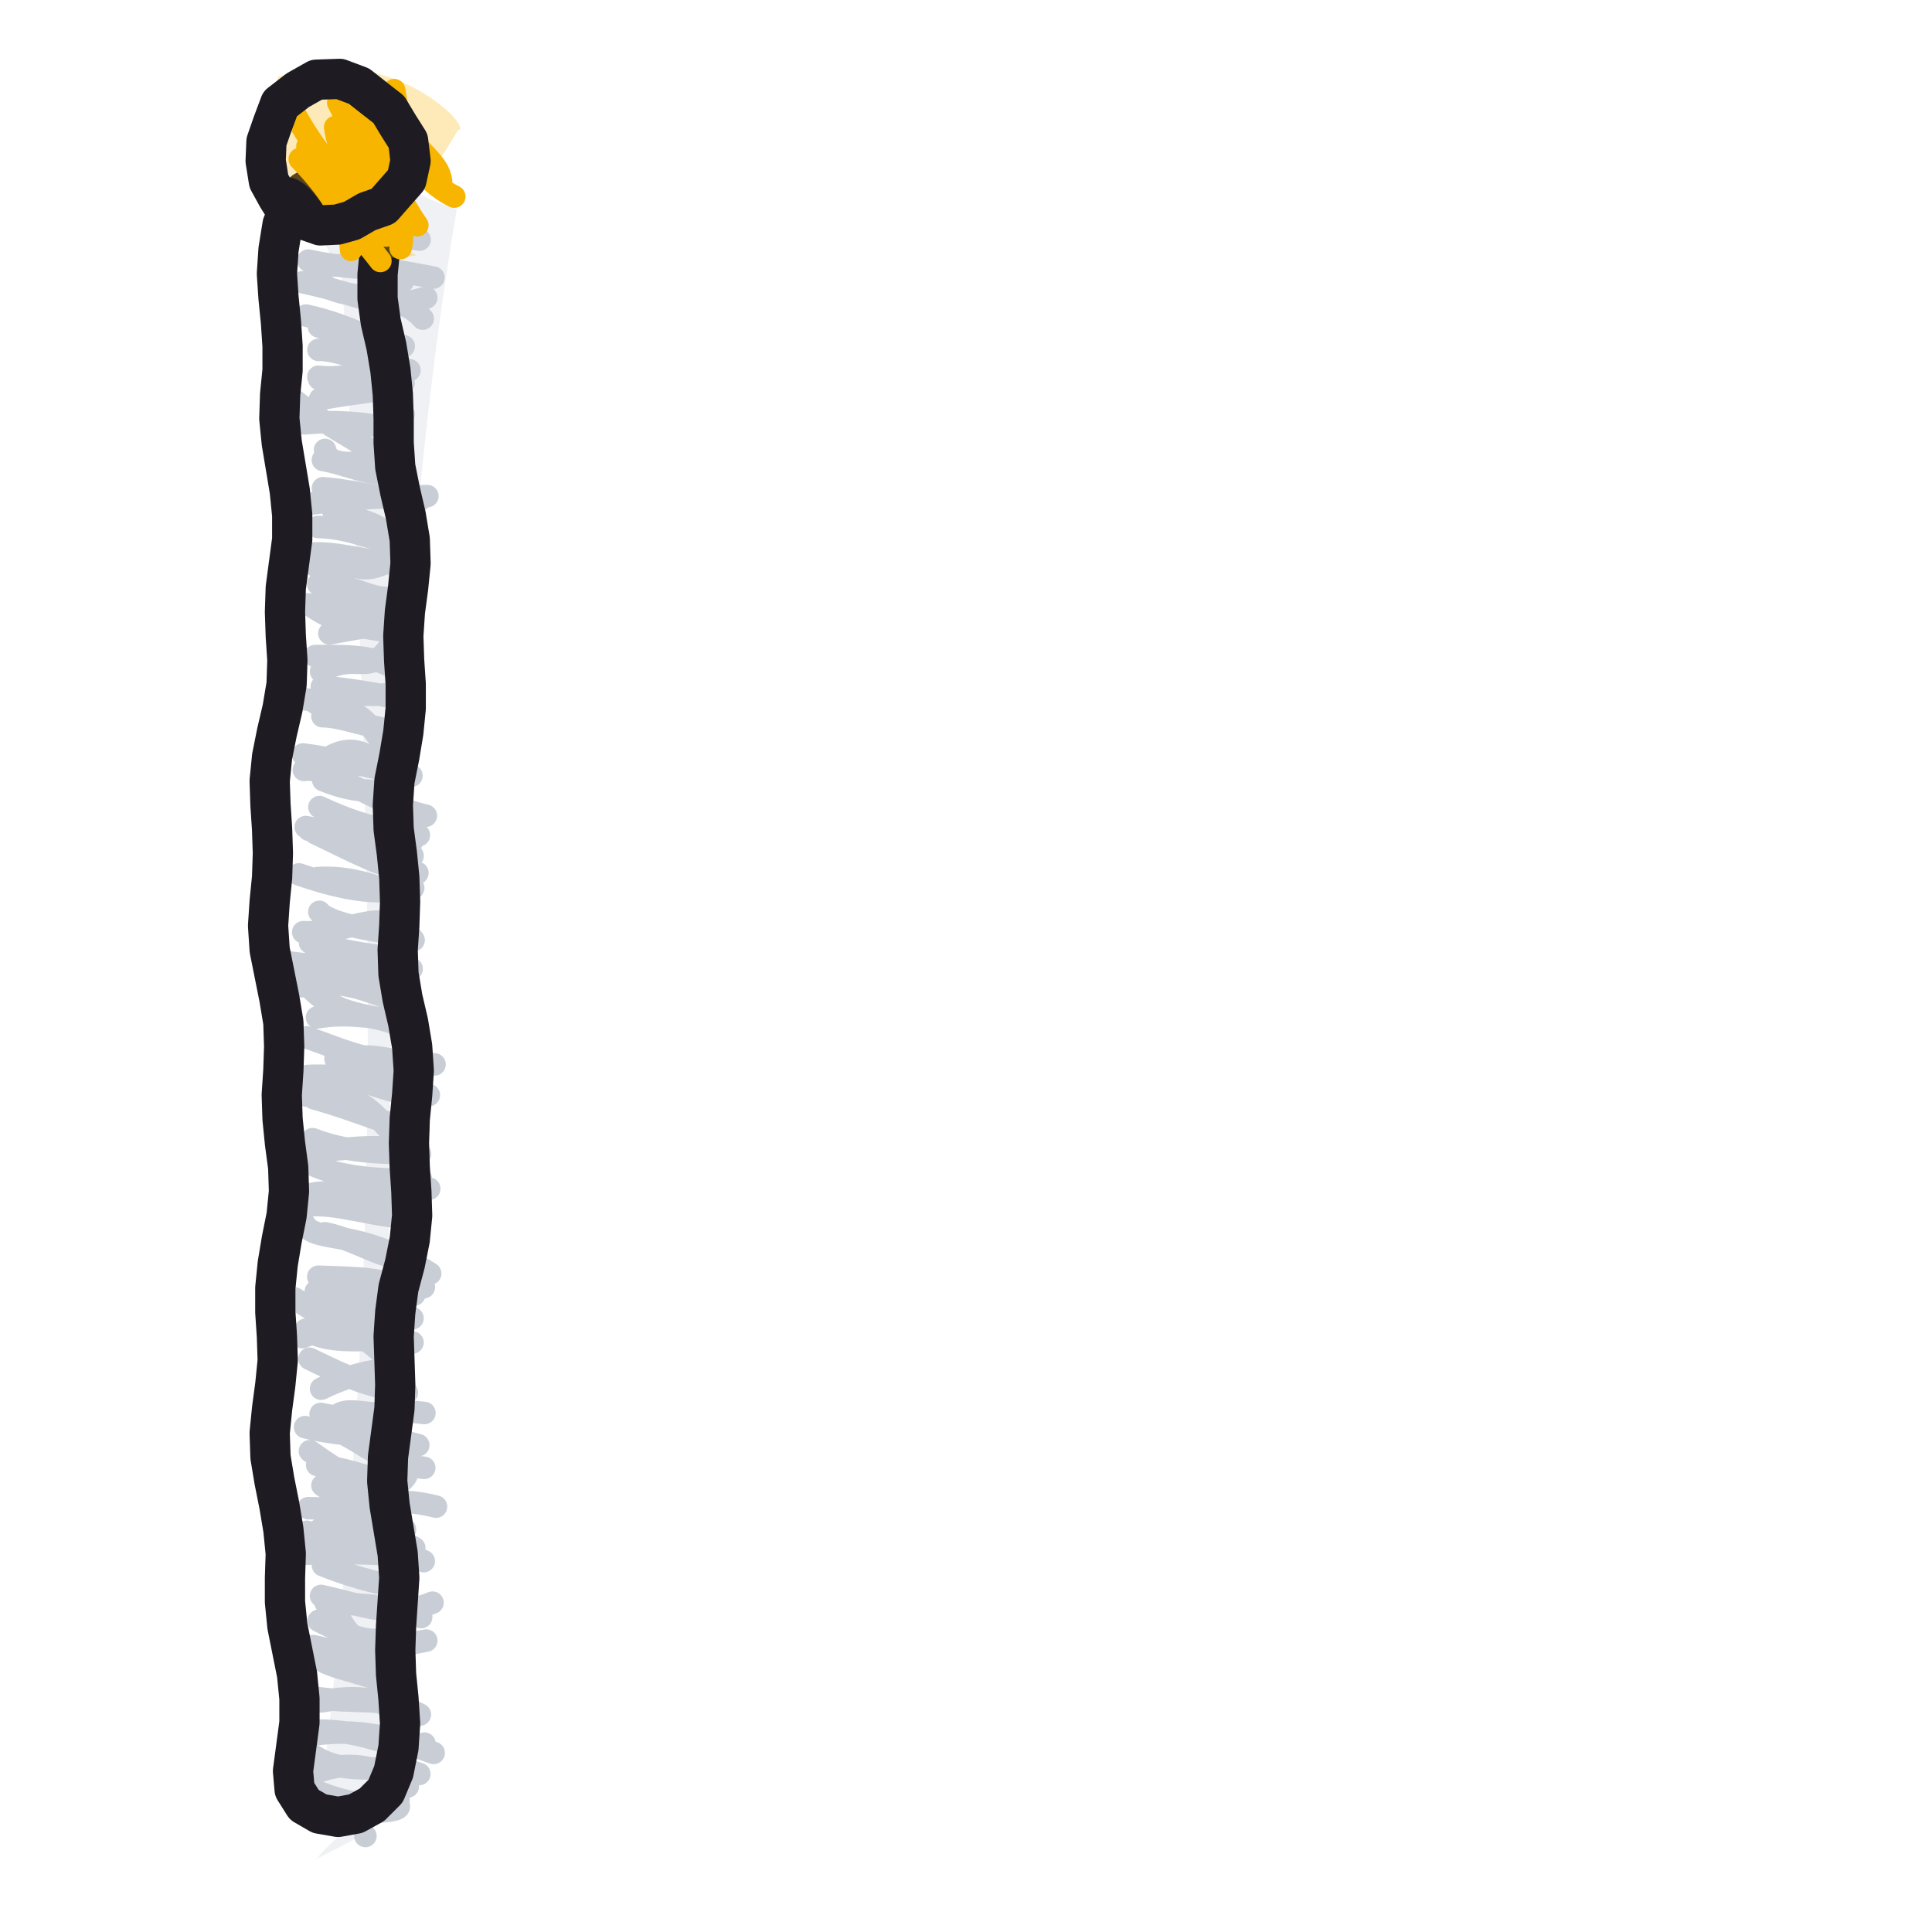
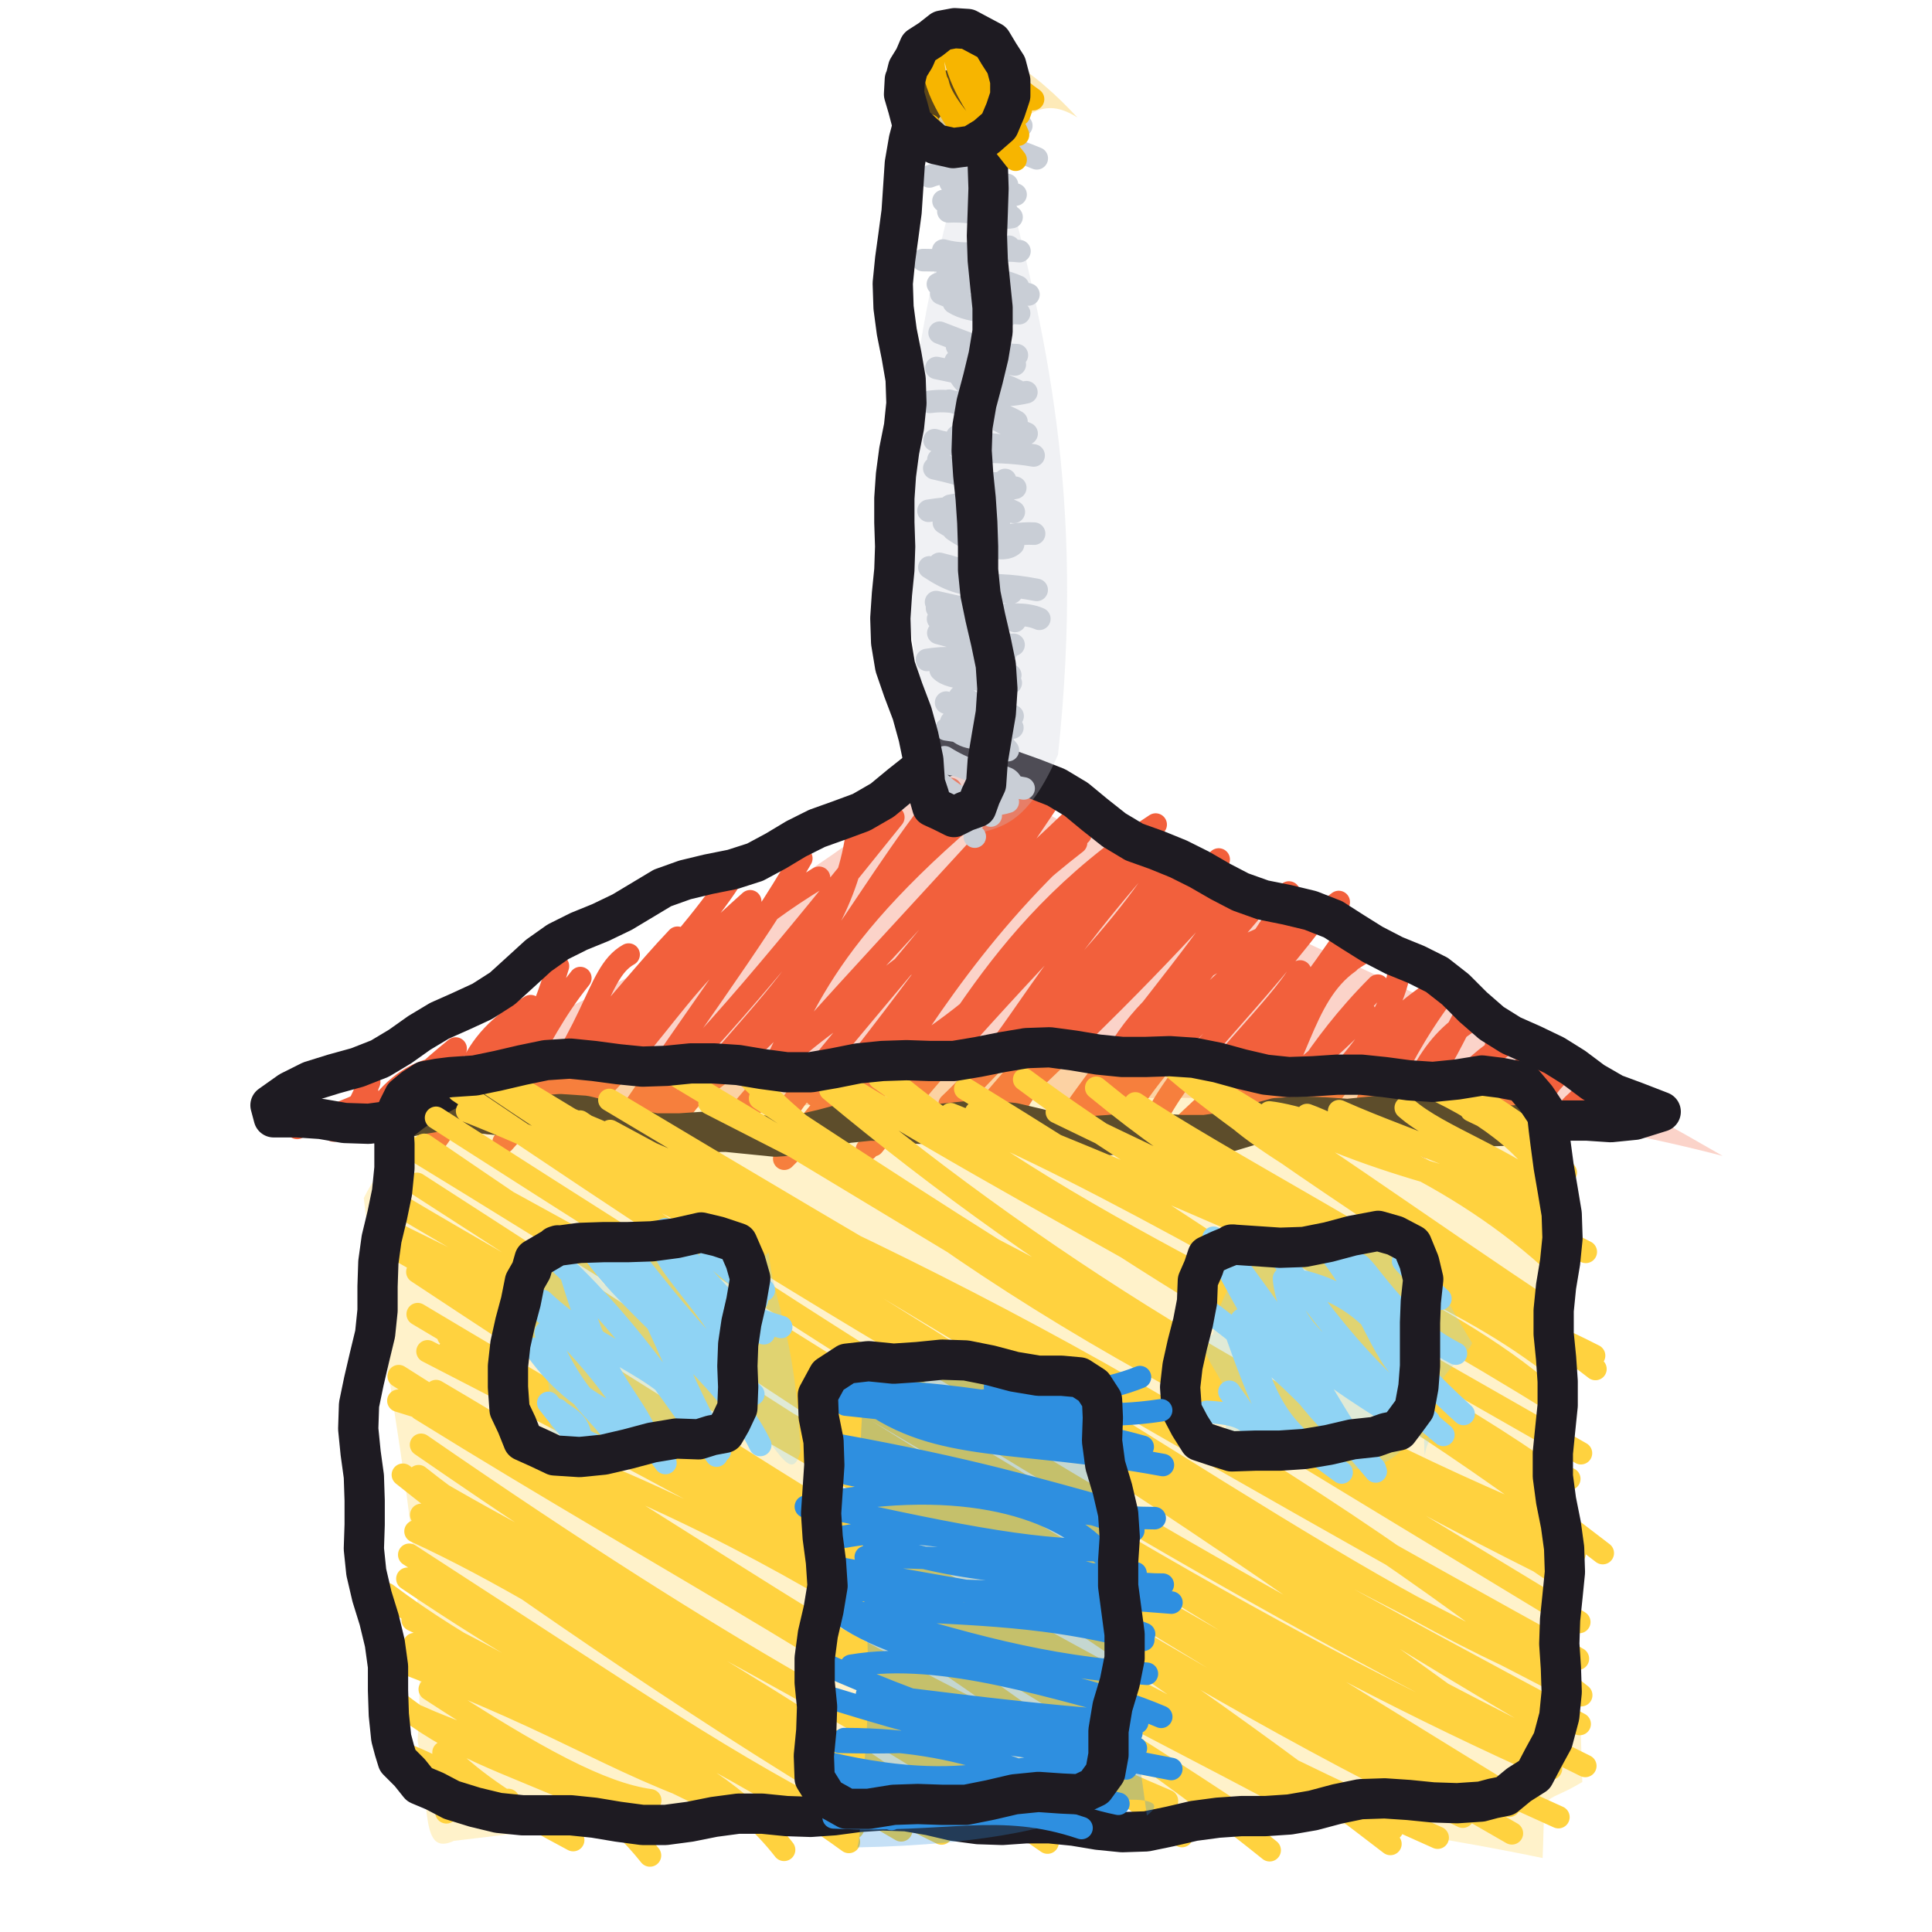
<svg xmlns="http://www.w3.org/2000/svg" viewBox="0 0 240 240" width="240" height="240">
  <g transform="translate(3 2)">
-     <path d="M42 22 C42 22, 42 22, 42 22 C45.61 16.86, 42.32 20.13, 53.75 23.98 C42.87 88.33, 45.64 163.77, 45.6 222.65 C48.82 222.63, 43.23 220.86, 36.29 228.94 C42 226, 42 226, 42 226 C43.17 221.98, 33.15 217.59, 36.65 223.73 C42.5 172.28, 45.31 131.5, 39.47 32.28 C32.76 20.79, 39.82 24.66, 40.72 18.69 C42 22, 42 22, 42 22" fill="#C9CED6" opacity="0.28" />
-     <path d="M42.39 226.07 C42.39 226.07, 42.39 226.07, 42.39 226.07 M42.39 226.07 C42.39 226.07, 42.39 226.07, 42.39 226.07 M46.55 222.34 C46.8 223.39, 39.41 223.23, 35.67 222.28 M46.49 221.6 C43.56 223.17, 38.04 221.37, 35.12 220 M49.09 218.37 C45.11 216.83, 40.06 218.82, 36.01 216.13 M47.65 219.93 C42.67 216.42, 38.92 217.26, 36.35 218.12 M50.87 215.75 C45.83 213.97, 41.95 212.4, 34.41 213.7 M49.73 214.6 C45.44 215.8, 43.49 212.83, 35.84 212.99 M49.16 210.99 C44.31 208.45, 41.82 209.87, 35.18 208.75 M47.83 212.08 C45.57 209.24, 42.37 208.37, 36.96 209.35 M45.83 205.6 C45.91 206.18, 43.91 204.14, 35.86 202.48 M46.96 207.88 C42.19 205.56, 37.91 205.33, 36.35 203.81 M49.95 201.8 C44.04 202.95, 41.2 203.67, 38.59 197.84 M46.43 201.51 C43.79 201.35, 43.62 202.93, 36.59 199.34 M50.73 197.09 C45.79 199.11, 42.45 197.48, 36.88 196.25 M49.32 198.88 C44.86 197.05, 39.65 197.35, 37.45 197.1 M49.64 191.93 C47.84 191.12, 43.44 190.76, 34.64 191.01 M46.81 195.3 C44.99 194.79, 41.8 194.32, 37.12 192.44 M47.89 190.43 C44.07 187.52, 37.29 187.07, 36.5 188.19 M48.46 190.28 C44.74 188.04, 38.78 189.94, 35.11 188.29 M51.16 185.16 C44.32 183.41, 42.25 186.29, 37.06 182.52 M47.31 188.01 C43.32 185.7, 40.48 185.42, 35.29 185.35 M47.1 179.8 C46.71 184.24, 44 184.34, 35.5 178.27 M47.49 181.27 C46.39 183.63, 42.89 180.81, 36.4 179.98 M49.7 180.34 C43.37 179.64, 40.85 175.74, 37.42 175.44 M48.96 177.52 C43.05 175.9, 40.09 176.61, 34.9 175.28 M46.76 172.03 C45.66 175.81, 38.77 171.1, 38.44 175.01 M49.72 173.53 C43.93 172.76, 41.67 174.8, 36.83 173.64 M46.47 167.98 C46.31 168.41, 43.34 167.4, 36.89 170.51 M47.54 171 C42.36 170.09, 40.35 169.17, 35.45 166.79 M46.08 167.89 C41.85 162.82, 38.65 162.38, 34.57 164.11 M48.24 164.77 C43.58 163.84, 38.61 165.44, 34.97 163.19 M48.24 161.76 C41.7 163.76, 39.43 163.21, 33.6 159.3 M46.23 160.91 C45.08 162.24, 41.51 160.26, 36.73 158.49 M49.65 157.9 C46.27 158.55, 45.08 158.1, 36.24 158.41 M48.47 158.81 C45.07 156.67, 41.51 156.78, 36.54 156.6 M50.44 156.2 C41.2 150.35, 36.26 152.59, 34.81 150.03 M47.21 154.39 C44.22 154.25, 40.95 151.88, 37.34 151.2 M47.44 148.88 C45.67 148.31, 38.03 147.38, 36.57 147.23 M47.4 149.09 C44.46 149.45, 38.63 147.19, 34.85 147.81 M50.32 145.66 C43.42 146.43, 35.51 145.72, 35.55 146.52 M49.27 144.41 C45.44 144.79, 38.28 144.34, 34.99 142.22 M47.95 144.21 C47.54 139.14, 43.94 140.55, 33.58 141.19 M49.17 141.34 C43.63 141.2, 39.94 141.09, 35.83 139.51 M46.28 139.4 C42.81 135.59, 41.81 133.73, 35.09 134.1 M48.96 138.24 C45.55 138.02, 41.74 136.01, 36.01 134.44 M50.27 134.04 C42.26 130.79, 40.35 131.7, 37.52 133.34 M46.93 133.58 C45.05 133.89, 41.77 131.27, 35.19 131.67 M50.98 130.22 C45.03 130.06, 44.41 128.64, 38.68 129.53 M48.58 129.45 C43.68 130.5, 39.76 128.47, 35.08 126.86 M49.14 128.35 C46.96 122.71, 40.47 125.99, 35.53 120.71 M46.66 124.66 C44.78 124.77, 40.66 123.6, 36.38 124.39 M45.48 119.33 C41.85 121.37, 42.04 120.9, 34.63 118.87 M47.11 122.35 C42.61 121.55, 40.88 119.44, 34.47 120.52 M48.13 118.35 C46.14 117.79, 40.01 118.58, 32.48 117.5 M47.15 117.41 C46.41 116.73, 43.83 117.18, 35.51 115.09 M48.38 114.79 C44.73 110.08, 41.03 114.07, 34.67 113.8 M47.04 114.06 C43.3 113.7, 37.66 112.64, 36.67 111.27 M48.33 108.31 C46.43 108.44, 43.3 109.82, 34.13 106.62 M47.76 109.04 C45.32 109.22, 41.98 106.72, 36.45 107.08 M48.25 104.31 C46.12 105.63, 40.03 102.36, 35.37 101.08 M48.85 106.44 C44.69 105.92, 40.9 103.75, 36.16 101.5 M48.24 102.43 C43.53 101.74, 43.93 102.44, 34.98 100.74 M49.03 101.75 C43.8 101.11, 40.63 100.08, 36.68 98.26 M49.9 99.33 C43.63 97.91, 37.73 93.12, 34.75 93.64 M46.62 96.16 C44.04 96.18, 41.53 96.71, 37.16 94.92 M45.67 94.26 C43.23 92.07, 41.25 90.17, 37.99 92.03 M48.11 94.36 C43.21 93.29, 38.42 92.22, 34.65 91.72 M45.45 91.63 C42.5 87.65, 42.57 85.92, 33.82 84.7 M47.13 88.98 C42.56 88.34, 39.34 86.95, 37.05 86.97 M48.45 82.84 C45.4 85.78, 40.39 82.98, 36.2 85.33 M47.66 85.06 C44.5 84.26, 39.62 83.49, 36.97 83.32 M45.08 78.74 C42.65 81.87, 41.08 78.97, 36.89 81.42 M46.83 81.86 C44.81 79.5, 40.74 79.44, 36.15 79.5 M47.26 74.06 C47.51 75.17, 42.13 75.89, 37.92 76.68 M47.52 77.51 C45.37 75.53, 41.06 76.97, 35.74 73.32 M47.34 73.62 C46.96 73.92, 42.12 73.57, 34.23 73.02 M47.05 72 C43.11 73.09, 42.1 70.69, 36.53 70.56 M44.97 67.89 C41.2 69.69, 41.41 67.32, 36.27 68.34 M46.54 68.12 C41.83 67.63, 38.3 66.41, 35.07 66.83 M45.76 65.9 C44.51 63.13, 44.25 63.43, 38.38 61.41 M47.55 65.4 C44.21 65.78, 41.39 63.57, 36.5 63.46 M50.09 59.63 C47.06 59.78, 43.18 59.58, 35.76 60.55 M49.22 60.05 C44.72 60.21, 41.48 58.99, 37.12 58.65 M45.28 54.96 C46.22 54.23, 38 57.26, 37.38 53.89 M47.19 56.67 C43.98 57.64, 39.68 55.49, 37.11 55.14 M44.8 55.2 C41.61 52.64, 38.15 51.33, 33.33 47.54 M46.52 51.38 C45.76 51.45, 41.73 49.99, 34.83 50.59 M46.78 45.82 C46.18 46.4, 41.14 46.72, 36.76 47.58 M47.13 49.44 C45.89 46.08, 41.02 46.11, 36.64 45.07 M47.13 45.58 C46.13 42.33, 41.49 45.39, 36.55 44.8 M47.86 43.99 C44.45 43.96, 39.34 41.35, 36.56 41.46 M47.15 41.01 C45.07 41.48, 43.46 40.67, 36.61 38.56 M46.55 41 C44.54 41.06, 40.61 38.38, 35.01 37.2 M49.51 37.58 C46.27 33.77, 39.75 35.86, 36.44 32.87 M49.95 34.98 C43.97 36.74, 43.09 34.86, 34.61 33.06 M50.84 32.48 C42.83 31.03, 42.18 30.68, 37.4 31.06 M47.08 32.91 C45.07 30.44, 42.95 32.04, 35.29 30.37 M47.3 27.93 C44.38 26.69, 39.46 27.69, 36.33 25.63 M49.12 27.77 C42.38 26.61, 38.96 27.39, 36.16 24.99 M47.19 25.12 C43.79 24.02, 44.46 21.29, 39.84 22.49 M46.45 22.98 C45.49 23.77, 43.22 23.18, 39.48 22.31" fill="none" stroke="#C9CED6" stroke-width="2.8" stroke-linecap="round" stroke-linejoin="round" />
+     <path d="M32.58 138.14 C69.32 124.86, 103.5 104.79, 115.12 91.9 C147.31 112.23, 166.12 115.66, 210.99 141.59 C164.61 129.6, 128.76 136.2, 35.36 136.15" fill="#F2603C" opacity="0.28" />
+     <path d="M33.91 138.11 C33.91 138.11, 33.91 138.11, 33.91 138.11 M33.91 138.11 C33.91 138.11, 33.91 138.11, 33.91 138.11 M38.14 136.91 C41.05 135.12, 41.37 136.12, 42.61 133.61 M38.48 138.44 C40.57 137.15, 41.35 136.18, 42.86 132.43 M43.5 136.95 C44.03 135.31, 46.62 132.15, 50.06 131.02 M44.69 139.09 C46.29 135.67, 46.32 134.16, 53.6 128.25 M50.65 140.31 C55.87 133.85, 53.45 128.6, 62.92 122.99 M49.54 135.9 C53.81 133.69, 54.86 128.78, 63.83 125.31 M59.83 134.21 C58 131.95, 62.12 131.93, 66.31 118.01 M53.95 137.96 C61.94 134.84, 62.34 127.88, 69.09 119.5 M59.56 139.89 C71.41 126.84, 70.75 118.99, 75.09 116.58 M57.78 137.51 C66.01 133.48, 73.68 122.36, 81.16 114.49 M65.4 136.28 C68.34 129.2, 84.75 113.11, 88.47 105.97 M62.82 139.36 C70.95 130.88, 76.04 122.56, 90.19 109.96 M67.09 137.51 C80.95 125.55, 80.62 118.06, 98.74 107.04 M73.13 139.61 C81.39 127.07, 90.72 114.81, 96.54 104.63 M77.5 142.06 C86.17 127.1, 101.37 118.31, 103.51 101.16 M73.67 138.86 C85.74 127.09, 94.64 116.11, 107.97 99.53 M76.98 137.29 C96.38 127.42, 100.81 114.26, 112.99 98.34 M79.57 136.6 C92.96 125.44, 106.19 111.83, 115.08 96.01 M91.07 134.89 C96.79 123.95, 97.94 114.93, 121.19 96.01 M85.95 139.78 C96.02 127.54, 106.2 116.98, 124.16 97.26 M90.6 134.36 C96.55 124.68, 105.03 124.15, 130.53 99.56 M92.17 140.12 C97.62 130.46, 107.23 121.63, 126.01 97.07 M94.42 141.94 C105.27 131.32, 111.95 117.19, 130.67 102.69 M95.86 139.73 C106.77 126.51, 117.59 111.85, 126.87 98.01 M98.31 134.06 C112.81 129.58, 122.12 120.19, 137.24 104.38 M102.79 138.02 C109.87 127.25, 117.13 114.35, 131.22 101.61 M104.69 140.79 C114.47 131.32, 118.99 114.53, 140.56 100.43 M105.48 140.26 C114.05 129.26, 122.33 120.61, 137.9 104.03 M114.96 135.19 C123.68 126.95, 124.36 121.51, 139.87 103.88 M113.25 137.58 C121.7 127.97, 136.02 115.34, 142.43 104.05 M120.81 135.97 C120.95 133.69, 135.24 124.08, 140.76 106.99 M116.47 139.49 C125.86 127.96, 133.44 120.63, 143.35 107.7 M119.51 142.13 C126.14 128.56, 131.33 124.67, 148.39 104.77 M120.41 136.84 C126.39 131.14, 136.24 122.01, 146.8 110.42 M130.89 141.54 C134.92 125.07, 142.72 118.98, 155.95 113.68 M130.3 136.24 C136.49 127.37, 146.11 116.2, 149.49 110.53 M132.66 135.84 C143.2 122.92, 151.42 121.24, 157.11 108.87 M133.97 136.43 C139.43 130.63, 140.07 125.41, 152.87 110.64 M134.92 139.39 C138.97 131.78, 146.11 123.11, 163.3 110.05 M139.71 138.75 C143.26 130.49, 150.1 125.44, 160.53 111.88 M147.52 133.17 C146.2 132.19, 156 123.15, 158.51 118.68 M142.97 138.85 C148.33 133.53, 153.19 130.27, 163.53 115.31 M152.15 138.58 C158.28 130.67, 158.48 121.85, 164.56 117.53 M148.13 140.02 C155.81 128.52, 157.72 121.16, 166.62 116.17 M152.26 135.63 C159.44 131.08, 165.01 125.67, 166.52 123.76 M155.38 138.04 C156.64 135.89, 160.39 128.2, 168.15 120.44 M154.8 136.76 C160.46 136.35, 169.76 126.14, 170.91 118.21 M158.57 139.24 C162.77 132.99, 168.33 125.81, 174.41 121.64 M166.22 140.57 C164.7 136.24, 172.16 122.21, 175.96 121.7 M164.62 137.91 C169.66 135.99, 168.52 131.99, 176.39 121.34 M170.65 141.31 C172.15 130.93, 176.87 125.62, 181.43 123.98 M168.56 137.22 C173.86 133.97, 174.92 132.05, 178.71 124.64 M174.41 140.49 C178.94 136.77, 182.18 132.2, 183 127.11 M176.39 139.42 C177.74 133.84, 177.86 131.99, 183.38 128.15 M177.36 136.9 C183.4 134.73, 188.8 129.7, 186.09 127.85 M179.12 139.47 C182.93 135.23, 185.76 133.7, 188.14 130.04 M187.25 138.96 C187.16 134.12, 191.53 131.03, 191.01 128.49 M185.99 138.87 C188.19 136.92, 187.5 133.42, 191.98 130.46 M189.86 136.39 C190.67 137.45, 192.83 135.83, 194.9 132.82 M191.04 137.24 C191.84 135.08, 194.21 134.16, 195.41 132.16 M195.5 137.7 C197.44 135.89, 198.33 136.46, 198.53 133.18 M195.83 138.1 C197.25 136.98, 198.48 134.94, 199.38 133.73 M201.56 137.29 C201.9 137.41, 202.27 136.95, 202.84 136.11 M201.56 137.68 C201.81 137.36, 201.83 136.99, 202.83 135.99" fill="none" stroke="#F2603C" stroke-width="2.8" stroke-linecap="round" stroke-linejoin="round" />
  </g>
-   <path d="M41.9 22.3L44.3 22.7L46.2 23.8L47.4 25.7L47.6 28.0L47.2 31.0L46.9 34.1L46.9 37.1L47.3 40.0L48.0 43.0L48.5 46.0L48.8 49.0L48.9 52.0L48.9 55.0L49.1 58.0L49.7 61.0L50.4 64.0L50.9 67.0L51.0 70.0L50.7 73.0L50.3 76.0L50.1 79.0L50.2 82.0L50.4 85.0L50.4 88.0L50.1 91.0L49.6 94.0L49.0 97.0L48.8 100.0L48.9 103.0L49.3 106.0L49.6 109.0L49.7 112.0L49.6 115.0L49.4 118.0L49.5 121.0L50.0 124.0L50.7 127.0L51.2 130.0L51.4 133.0L51.2 136.0L50.9 139.0L50.8 142.0L50.9 145.0L51.1 148.0L51.2 151.0L50.9 154.0L50.3 157.0L49.5 160.0L49.1 163.0L48.9 166.0L49.0 169.0L49.1 172.0L49.0 175.0L48.6 178.0L48.2 181.0L48.1 184.0L48.4 187.0L48.9 190.0L49.4 193.0L49.6 196.0L49.4 199.0L49.2 202.0L49.1 205.0L49.2 208.0L49.5 211.0L49.7 214.1L49.5 217.1L48.9 220.1L47.9 222.5L46.2 224.2L44.2 225.3L42.0 225.7L39.7 225.3L37.8 224.2L36.6 222.3L36.4 220.0L36.8 217.0L37.2 214.0L37.2 211.0L36.9 208.0L36.3 205.0L35.7 202.0L35.4 199.0L35.4 196.0L35.5 193.0L35.2 190.0L34.7 187.0L34.1 184.0L33.6 181.0L33.5 178.0L33.8 175.0L34.2 172.0L34.5 169.0L34.4 166.0L34.2 163.0L34.2 160.0L34.5 157.0L35.0 154.0L35.6 151.0L35.9 148.0L35.8 145.0L35.4 142.0L35.1 139.0L35.0 136.0L35.2 133.0L35.3 130.0L35.2 127.0L34.7 124.0L34.1 121.0L33.5 118.0L33.3 115.0L33.5 112.0L33.8 109.0L33.9 106.0L33.8 103.0L33.6 100.0L33.5 97.0L33.8 94.0L34.4 91.0L35.1 88.0L35.6 85.0L35.7 82.0L35.5 79.0L35.4 76.0L35.5 73.0L35.9 70.0L36.3 67.0L36.3 64.0L36.0 61.0L35.5 58.0L35.0 55.0L34.7 52.0L34.8 49.0L35.1 46.0L35.1 43.0L34.9 40.0L34.6 37.0L34.4 34.0L34.6 31.0L35.1 27.9L36.1 25.5L37.8 23.8L39.8 22.7L42.1 22.3Z" fill="none" stroke="#1E1B22" stroke-width="5" stroke-linecap="round" stroke-linejoin="round" />
+   <path d="M33.6 137.3L36.0 135.6L38.6 134.3L41.5 133.4L44.4 132.6L47.2 131.5L49.7 130.0L52.1 128.3L54.6 126.8L57.3 125.6L59.9 124.4L62.4 122.8L64.6 120.8L66.9 118.7L69.3 117.0L71.9 115.7L74.6 114.6L77.3 113.3L79.8 111.8L82.3 110.3L85.1 109.3L88.0 108.6L91.0 108.0L93.8 107.1L96.4 105.7L98.9 104.2L101.5 102.9L104.3 101.9L107.0 100.9L109.6 99.4L111.9 97.5L114.3 95.6L116.9 94.2L120.0 93.1L122.9 94.6L125.6 95.7L128.4 96.7L131.2 97.8L133.7 99.3L136.0 101.2L138.4 103.1L140.9 104.6L143.7 105.6L146.4 106.7L149.0 108.0L151.6 109.5L154.1 110.8L156.9 111.8L159.9 112.4L162.8 113.1L165.6 114.2L168.1 115.8L170.5 117.3L173.2 118.7L175.9 119.8L178.5 121.1L180.8 122.9L183.0 125.1L185.3 127.1L187.7 128.6L190.4 129.8L193.1 131.1L195.5 132.6L197.9 134.4L200.5 135.9L203.2 136.9L206.3 138.1L203.1 139.1L200.1 139.4L197.1 139.2L194.2 139.2L191.2 139.5L188.2 139.8L185.3 139.9L182.3 139.4L179.3 138.7L176.3 138.3L173.3 138.4L170.4 138.7L167.4 139.0L164.5 138.8L161.5 138.7L158.5 138.9L155.6 139.7L152.6 140.6L149.7 141.0L146.7 141.0L143.7 140.8L140.8 140.7L137.8 141.0L134.8 141.2L131.9 141.0L128.9 140.2L125.9 139.5L123.0 139.2L120.0 139.3L117.0 139.6L114.1 139.6L111.1 139.3L108.1 139.2L105.2 139.5L102.2 140.3L99.2 141.0L96.3 141.2L93.3 140.9L90.3 140.6L87.4 140.6L84.4 140.8L81.4 140.8L78.5 140.2L75.5 139.3L72.6 138.6L69.6 138.4L66.6 138.6L63.7 138.7L60.7 138.4L57.8 138.1L54.8 138.0L51.8 138.5L48.8 139.2L45.8 139.6L42.8 139.5L39.9 139.0L36.9 138.8L34.0 138.8Z" fill="none" stroke="#1E1B22" stroke-width="5" stroke-linecap="round" stroke-linejoin="round" />
  <g transform="translate(3 2)">
-     <path d="M33 20 C38.49 21.29, 38.04 31.91, 48.75 29.71 C43.4 26.97, 45.38 28.39, 53.89 14.18 C56.05 14.09, 45.4 2.86, 31.5 7.55 C29.96 19.48, 30 11.53, 32.75 19.14 C33 20, 33 20, 33 20" fill="#F7B500" opacity="0.28" />
-     <path d="M35.83 26.66 C35.83 26.66, 35.83 26.66, 35.83 26.66 M35.83 26.66 C35.83 26.66, 35.83 26.66, 35.83 26.66 M44.25 30.42 C42.75 28.43, 38.51 23.77, 35.19 16.21 M40.61 29.04 C40.51 25.83, 38.4 22, 34.24 17.76 M44.23 27.19 C47.3 24.02, 40.47 24.5, 33.6 12.15 M44.95 27.27 C44.11 21.17, 39.33 19.37, 38.64 13.79 M46.76 28.82 C47.76 25.22, 43.97 20.62, 39.02 10.75 M48.84 25.98 C45.18 20.81, 44.89 16.17, 39.97 9.9 M53.43 22.42 C47.96 19.68, 46.81 14.45, 45.96 9.2 M51.79 20.48 C51.42 17.89, 48.75 17.07, 46.2 12.49" fill="none" stroke="#F7B500" stroke-width="2.8" stroke-linecap="round" stroke-linejoin="round" />
+     <path d="M50.75 133.65 C93.42 128.55, 139.21 127.94, 184.06 130.61 C193.32 130.05, 186.65 136.78, 189.12 137.26 C189.21 164.5, 192.45 179.11, 193.56 219.37 C188.04 222.69, 189.02 219.58, 188.63 228.81 C130.25 216.78, 85.35 222.89, 53.38 226.68 C49.16 228.63, 50.46 222.32, 48.88 214.24 C50.33 190.41, 45.34 174.18, 42.19 146.83 C46.06 138.98, 53.83 135.58, 54.43 135.3 C56 134, 56 134, 56 134" fill="#FFD23F" opacity="0.28" />
+     <path d="M52.46 223.13 C52.46 223.13, 52.46 223.13, 52.46 223.13 M52.46 223.13 C52.46 223.13, 52.46 223.13, 52.46 223.13 M62.14 222.95 C58.29 223.26, 53.02 215.04, 49.24 218.3 M60.14 221.6 C58.28 221.93, 52.6 218.04, 47.98 216.19 M68.2 226.58 C60.53 222.51, 56.38 219.83, 52.1 215.69 M69.76 221.24 C59.24 216.57, 53.64 215.26, 45.87 209.05 M77.74 228.49 C69.01 217.47, 56.45 214.67, 48.92 211.21 M77.77 221.64 C71.71 220.8, 63.78 216.58, 50.39 207.85 M90.38 222.74 C73.35 217.54, 69.31 212.84, 45.83 204.03 M87.65 222.65 C70.01 214.37, 58.02 206.99, 48.48 202.24 M94.4 227.79 C84.11 214.56, 64.44 210.56, 45.01 196.01 M93.06 224.5 C80.93 218.8, 67.24 208.2, 48.26 199.23 M102.45 226.81 C87.69 216.01, 72.87 211.23, 47.61 194.12 M102.96 225.1 C87.37 217.27, 76.97 210, 47.84 191.14 M113.96 225.76 C92.48 215.29, 69.33 197.73, 48.62 188.23 M108.95 225.37 C85.36 211.74, 61.48 194.78, 49.33 186.19 M115.18 224.59 C90.07 205.76, 65.97 194.89, 49 181.38 M118.8 224.42 C93.76 214.2, 72.1 201.17, 47.05 181.2 M127.13 226.89 C98.91 207.08, 69.68 194.33, 48.73 181.76 M127.7 224.39 C107.14 213.69, 89.2 205.03, 49.31 177.48 M138.47 220.59 C110.51 210.07, 88.69 192.88, 51.17 170.81 M132.62 225.58 C105.92 205.42, 82.08 193.44, 49.23 173.06 M143.82 226.08 C120.22 207.95, 93.32 186.35, 46.49 172 M141.96 221.71 C111.43 208.78, 77.97 188.99, 46.53 168.95 M153.42 219.31 C115.25 196.39, 72.84 177.53, 52.68 165.9 M151.48 223.91 C120.16 203.05, 88.54 185.62, 50.11 165.87 M154.72 227.84 C119.11 199.22, 76.73 178.35, 52.69 163.96 M158.77 222.29 C134.99 209.5, 110.4 198.01, 48.89 161.25 M169.94 225.23 C116.97 199.67, 78.62 171.33, 45.96 152.95 M168.01 224.38 C140.51 213.14, 115.8 200.31, 48.85 156 M169.72 227.06 C130.91 197.19, 94.63 175.04, 46.68 151.53 M175.59 226.28 C124.5 203.68, 79.37 173.69, 47.32 153.53 M178.71 223.67 C140.6 205.4, 95.26 174.98, 48.8 145.07 M184.48 222.32 C135.18 195.98, 83.4 169.68, 45.99 147.37 M184.81 225.74 C156.57 209.51, 123.37 190.57, 49.69 140.22 M185.54 221.72 C146.07 197.53, 107.29 172.7, 50.6 142.14 M190.59 223.73 C145.71 203.69, 102.44 173.6, 44.87 138.65 M189.67 217.7 C156.97 203.03, 127.28 185.63, 51.17 136.86 M188.95 217.79 C144.62 184.48, 90.06 149.76, 55.03 136.02 M193.93 217.37 C142.37 192.01, 97.18 162.73, 53.97 133.53 M189.26 212.2 C154.32 191.79, 126.68 172.55, 58.89 131.59 M193.23 212.16 C143.79 185.85, 95.36 158.09, 57.43 132.39 M192.03 207.71 C158.94 190.47, 120.73 172.03, 69.06 137.33 M193.42 208.58 C155.14 178.27, 113.94 155.89, 65.75 136.16 M189.83 206.18 C161.08 194.01, 128.72 168.46, 72.8 138.5 M193.01 204.05 C146.81 178.62, 102.76 152.65, 72.7 134.64 M191.69 194.39 C167.97 177.86, 137.53 161.81, 85.15 135.06 M193.18 199.49 C164 181.84, 134.78 163.94, 81.26 131.76 M192.6 190.98 C145.14 174.7, 106.56 148.74, 88.74 130.58 M191.25 193.51 C156.11 176.18, 122.83 155.21, 91.42 134.44 M196.1 190.93 C162.18 164.69, 133.22 152.12, 101 132.2 M193.73 189.25 C159.39 175.6, 127.96 156.56, 100.16 133.39 M189.99 181.69 C164.6 163.53, 131.41 152.11, 106.98 131.51 M191.94 181.71 C157.53 168.54, 127.99 147.29, 106.25 131.94 M187.22 183.13 C167.77 166.22, 154.38 156.37, 116.91 133.26 M193.39 178.52 C162.22 160.76, 131.87 143.02, 115.08 136.41 M190.17 172.22 C178.35 161.43, 157.69 152.18, 118.23 136.21 M190.79 172.59 C167.38 157.91, 144.2 147.03, 124.23 132.1 M195.02 166.4 C177.83 157.58, 158 153.55, 133.18 133.13 M190.47 167.95 C178.41 158.55, 166.85 154.91, 128.29 136.15 M195.19 168.06 C175.34 152.71, 154.53 141.02, 141.99 129.98 M191.8 167.3 C172.03 154.5, 146.85 141.11, 138.03 135.07 M189.26 163.44 C174.75 150.48, 156.83 142.62, 150.11 136.32 M190.29 161.48 C173.55 150.48, 155.61 137.34, 146.83 132.77 M193.99 153.51 C174.13 143.56, 163.03 137.82, 159.37 136.51 M190.67 155.39 C178.03 143.42, 160.94 136.93, 154.68 136.19 M191.17 150.93 C188.65 145.6, 174.75 145.4, 158.4 137.72 M192.04 150.66 C183.22 142.65, 173.27 140.47, 163.35 136.03 M188.63 143.68 C185.65 138.74, 177.7 133.81, 170.65 131.5 M191.38 147.61 C183.86 141.6, 175.84 139.32, 171.63 135.61 M190.24 141.97 C189.22 140.29, 185.94 137.43, 177.86 132.77 M191.5 143.66 C188.98 140.22, 184.12 138.05, 179.77 135.94" fill="none" stroke="#FFD23F" stroke-width="2.8" stroke-linecap="round" stroke-linejoin="round" />
  </g>
-   <path d="M33.0 20.0L33.4 22.5L34.5 24.5L35.7 26.4L37.8 27.3L39.8 28.0L41.9 27.9L43.7 27.4L45.6 26.3L47.6 25.6L49.0 24.0L50.5 22.3L51.0 20.0L50.7 17.5L49.5 15.6L48.3 13.6L46.5 12.2L44.6 10.7L42.2 9.8L39.3 9.9L37.0 11.2L34.8 12.9L33.9 15.3L33.1 17.6L33.0 20.0Z" fill="none" stroke="#1E1B22" stroke-width="5" stroke-linecap="round" stroke-linejoin="round" />
+   <path d="M56.0 133.8L59.0 133.6L61.9 133.0L64.9 132.3L67.8 131.7L70.8 131.5L73.8 131.8L76.8 132.2L79.8 132.5L82.8 132.4L85.8 132.1L88.7 132.1L91.7 132.3L94.7 132.8L97.7 133.2L100.7 133.2L103.6 132.7L106.6 132.1L109.6 131.8L112.6 131.7L115.5 131.8L118.5 131.8L121.5 131.3L124.5 130.7L127.5 130.2L130.4 130.1L133.4 130.5L136.4 131.0L139.4 131.3L142.3 131.3L145.3 131.2L148.3 131.4L151.3 132.0L154.2 132.8L157.2 133.5L160.1 133.8L163.1 133.7L166.1 133.5L169.1 133.5L172.0 133.8L175.0 134.2L178.0 134.4L181.0 134.1L184.1 133.6L186.5 133.9L189.1 134.4L190.8 136.4L192.2 138.5L192.4 140.3L192.6 141.9L193.0 144.9L193.5 147.8L194.0 150.8L194.1 153.8L193.8 156.8L193.3 159.8L193.0 162.8L193.0 165.7L193.3 168.7L193.5 171.6L193.5 174.6L193.2 177.5L192.9 180.5L192.9 183.4L193.3 186.4L193.9 189.4L194.3 192.3L194.4 195.3L194.1 198.3L193.8 201.2L193.7 204.2L193.9 207.2L194.0 210.2L193.7 213.2L192.9 216.2L191.7 218.4L190.6 220.5L188.7 221.7L187.0 223.1L185.5 223.4L184.0 223.8L181.0 224.0L178.0 223.9L175.0 223.6L172.0 223.4L169.0 223.5L166.1 224.1L163.1 224.9L160.2 225.4L157.2 225.6L154.2 225.6L151.3 225.8L148.3 226.2L145.3 226.9L142.4 227.5L139.4 227.6L136.4 227.3L133.4 226.8L130.4 226.5L127.4 226.5L124.5 226.7L121.5 226.6L118.5 226.2L115.5 225.5L112.6 225.0L109.6 224.9L106.6 225.1L103.6 225.5L100.7 225.7L97.7 225.6L94.7 225.3L91.7 225.3L88.7 225.7L85.7 226.3L82.7 226.7L79.8 226.7L76.8 226.3L73.8 225.8L70.9 225.5L67.9 225.5L64.9 225.5L61.9 225.2L59.0 224.5L56.1 223.6L54.0 222.5L52.1 221.7L50.9 220.2L49.4 218.7L49.0 217.4L48.6 215.9L48.3 213.0L48.2 210.0L48.2 207.0L47.8 204.1L47.1 201.2L46.2 198.3L45.5 195.3L45.2 192.4L45.3 189.4L45.3 186.4L45.2 183.4L44.8 180.5L44.5 177.5L44.6 174.5L45.2 171.6L45.9 168.6L46.6 165.7L46.9 162.8L46.9 159.8L47.0 156.8L47.4 153.9L48.1 151.0L48.7 148.1L49.0 145.1L49.0 142.1L48.9 140.6L48.9 139.0L49.5 137.6L50.2 136.2L51.4 135.2L52.8 134.3L54.4 134.0L56.0 133.8Z" fill="none" stroke="#1E1B22" stroke-width="5" stroke-linecap="round" stroke-linejoin="round" />
+   <g transform="translate(3 2)">
+     <path d="M72.08 157.62 C78.11 156.52, 73.67 149.07, 86.78 151.03 C87.27 151.25, 86.97 159.18, 92.5 153.55 C92.9 159.25, 95.87 163.59, 96.43 178.27 C95.26 182.98, 93.04 176.3, 89.97 174.67 C79.81 175.85, 78.46 180.29, 69.68 175.46 C68.92 181.28, 59.77 175.3, 65.1 179.74 C65.84 170.6, 65.2 166.02, 61.53 163.29 C63.37 150.94, 69.6 154.5, 67.14 159.91 C69 154, 69 154, 69 154" fill="#8FD3F4" opacity="0.28" />
+     <path d="M65.56 178.65 C65.56 178.65, 65.56 178.65, 65.56 178.65 M65.56 178.65 C65.56 178.65, 65.56 178.65, 65.56 178.65 M68.7 178.5 C70.19 174.73, 66.96 173.96, 66.27 173.12 M70.5 177.37 C68 176.23, 67.51 175.29, 65.11 172.27 M73.43 177.1 C76.77 172.99, 70.27 174.96, 63.55 165.54 M74.07 178.09 C72.57 173.39, 69.39 174, 64.79 163.55 M77.85 177.27 C74.83 170.45, 72.42 170.95, 68.01 156.47 M79.66 179.74 C75.57 174.44, 72.81 168.4, 63.96 160.46 M84.44 176 C81.17 167.79, 71.86 166.71, 64.39 159.61 M86.01 178.82 C81.8 173.28, 76.1 163.9, 66.72 155.05 M86.42 178.28 C81.89 170.55, 79.19 162.44, 74.34 153.77 M91.44 177.5 C87.12 168.62, 76.14 161.24, 70.43 153.2 M88.49 169.33 C89.52 162.96, 76.14 153.24, 79.62 150.71 M90.58 171.19 C85.93 166.36, 82.28 163.1, 73.81 151.84 M94.04 162.84 C84.93 160.25, 83.91 155.74, 81.16 153.95 M91.89 163.62 C89.39 162.29, 88.2 160.89, 81.51 153.43 M91.88 158.27 C89.73 157.09, 89.58 157.72, 85.29 153.69 M91.02 159.54 C90.03 157.63, 87.73 155.73, 87.52 154.4" fill="none" stroke="#8FD3F4" stroke-width="2.8" stroke-linecap="round" stroke-linejoin="round" />
+   </g>
+   <path d="M69.0 154.8L72.0 154.4L75.0 154.3L78.0 154.3L81.0 154.2L84.0 153.8L87.1 153.1L89.2 153.6L91.6 154.4L92.6 156.7L93.2 158.8L92.7 161.7L92.1 164.3L91.7 167.0L91.6 169.7L91.7 172.3L91.6 174.9L90.8 176.6L90.0 178.0L88.4 178.3L86.8 178.8L84.0 178.7L81.0 179.2L78.0 180.0L75.0 180.7L72.0 181.0L68.9 180.8L67.0 179.9L65.0 179.0L64.2 177.0L63.3 175.1L63.1 172.3L63.1 169.7L63.4 167.0L64.0 164.3L64.7 161.7L65.2 159.2L66.0 157.8L66.4 156.4L67.6 155.7L69.3 154.7Z" fill="none" stroke="#1E1B22" stroke-width="5" stroke-linecap="round" stroke-linejoin="round" />
+   <g transform="translate(3 2)">
+     <path d="M153.1 150.76 C158.55 158, 161.86 154.44, 170.52 151.12 C175.87 152.45, 171.3 150.93, 179.87 164.83 C179.39 166.57, 173.14 169.43, 174 178.85 C174.47 173.93, 179.73 177.02, 172.32 176.54 C167.33 184.72, 156.57 177.3, 156.72 179.3 C146.02 177.93, 149.07 182.94, 149.33 174.24 C151 169.55, 144.11 165.86, 147.71 163.73 C148.67 156.24, 154.71 153.41, 150.85 152.53 C153 154, 153 154, 153 154" fill="#8FD3F4" opacity="0.28" />
+     <path d="M149.57 178.66 C149.57 178.66, 149.57 178.66, 149.57 178.66 M149.57 178.66 C149.57 178.66, 149.57 178.66, 149.57 178.66 M154.14 178.76 C152.78 174.76, 152.14 173.66, 146.92 173.39 M154.69 177.37 C153.08 176.24, 152.97 175.44, 149.72 170.89 M163.66 180.92 C156.87 175.97, 154.46 174.42, 151.25 161.94 M159.23 179.07 C156.4 177.76, 154.34 174.23, 150.7 163.95 M167.9 180.79 C158.85 169.99, 152.91 165.13, 145.1 159.39 M166.68 178.17 C161.68 175.35, 156.28 168.2, 149.93 156.32 M171.51 174.71 C162.38 168.74, 156.99 166.28, 147.75 151.76 M167.78 180.43 C162.89 175.2, 161.14 168.9, 149.76 154.02 M174.52 174.53 C169.03 169.21, 157.44 166.51, 156.5 156.83 M176.3 176.25 C170.43 171.29, 164.87 167.24, 155.03 152.48 M178.81 173.65 C168.67 164.57, 168.11 159.71, 159.09 157.24 M172.88 169.48 C168.71 167.31, 167.87 160.53, 161.64 152.88 M177.86 166.15 C170.05 162.21, 166.49 154.73, 165.51 155 M173.98 164.52 C171.14 163.28, 170.74 161.59, 165.67 155.45 M174.17 159.98 C174.17 157.15, 171.59 155.09, 171.3 154.66 M175.93 159.34 C174.64 158.17, 173.71 157.23, 171.38 154.5" fill="none" stroke="#8FD3F4" stroke-width="2.8" stroke-linecap="round" stroke-linejoin="round" />
+   </g>
+   <path d="M153.0 154.6L156.0 154.8L159.0 155.0L162.0 154.9L165.0 154.3L168.0 153.5L171.2 152.9L173.3 153.5L175.4 154.6L176.3 156.8L176.8 158.9L176.5 161.7L176.4 164.3L176.4 167.0L176.4 169.7L176.2 172.3L175.7 175.0L174.6 176.5L173.7 177.7L172.2 178.0L170.8 178.5L168.0 178.8L165.0 179.5L162.0 180.0L159.0 180.2L156.0 180.2L153.0 180.3L151.1 179.7L149.0 179.0L147.8 177.1L146.8 175.2L146.6 172.3L146.9 169.7L147.5 167.0L148.2 164.3L148.7 161.7L148.8 159.1L149.5 157.5L150.0 156.0L151.5 155.3L153.2 154.6Z" fill="none" stroke="#1E1B22" stroke-width="5" stroke-linecap="round" stroke-linejoin="round" />
+   <g transform="translate(3 2)">
+     <path d="M104.79 170.78 C115.56 166.63, 121.2 167, 131.16 166.9 C130.03 169.65, 133.62 171.13, 133.25 181.12 C132.05 185.64, 136.71 202.39, 139.47 223.53 C143.69 220.44, 131.96 221.74, 131.66 222.4 C130.89 224.63, 119.53 227.2, 103.51 227.49 C105.56 218.57, 96.38 222.12, 103.56 223.75 C106.88 201.6, 102.46 189.81, 104.36 170.45 C103.98 177.98, 110.27 168.33, 105.56 173.14 C108 170, 108 170, 108 170" fill="#2E8FE0" opacity="0.28" />
+     <path d="M107.75 223.96 C107.75 223.96, 107.75 223.96, 107.75 223.96 M107.75 223.96 C107.75 223.96, 107.75 223.96, 107.75 223.96 M131.35 225.08 C121.08 221.62, 114.65 224.42, 100.56 223.76 M129.82 221.4 C120.47 222.74, 108.87 217.15, 101.19 219.34 M136.89 217.68 C123.48 215.34, 119.99 221.77, 99.67 216.97 M135.93 222.07 C126.05 220.04, 119.51 214.04, 101.87 214.04 M137.54 213.28 C125.12 211.89, 119.99 214.86, 101.27 214.37 M138.1 215.17 C128.45 215.99, 121.02 215.38, 100.57 209.04 M142.5 217.75 C127.09 214.82, 115.99 212.15, 98.21 204.2 M138.27 211.97 C125.19 211.2, 112.73 209.34, 104.71 208.49 M141.25 211.27 C127.53 205.45, 110.99 205.04, 101.77 198.68 M139.8 210.69 C128.28 207.91, 114.36 202.94, 102.73 204.93 M139.02 201.71 C128.95 199.15, 122.32 198.51, 105.35 197.94 M139.47 205.92 C126.45 205.03, 117.44 202.46, 101.85 197.7 M142.52 197.08 C131.2 196.19, 120.12 195.33, 100.83 195.54 M139.12 200.98 C129.88 197.25, 119.94 196.4, 100.82 192.73 M138.06 193.44 C129.53 193.82, 117.64 193.87, 105.58 189.72 M137.87 195.11 C128.21 192.13, 113.58 191.31, 104.55 191.42 M141.44 194.85 C130.26 194.98, 116.79 186.15, 101.97 188.88 M136.03 190.44 C128.53 190.98, 119.82 189.7, 101.69 185.68 M133.83 190.97 C128.06 184.67, 115.18 181.29, 97.11 185.16 M137.78 188.13 C129.33 183.57, 118.85 184.52, 102.34 181.09 M140.44 186.59 C131.59 186.59, 119.01 184.15, 100.8 179.11 M135.86 185.75 C126.09 183.06, 117.4 180.46, 101.25 177.54 M141.46 179.99 C123.24 176.61, 113.58 178.53, 104.5 171.75 M137.38 178.88 C123.29 175.06, 113.83 173.69, 102.04 172.48 M141.24 173.19 C127.89 175.22, 120.26 170.63, 101.64 170.78 M138.95 177.73 C125.74 173.98, 114.68 175.45, 108.29 171.06 M138.61 169.07 C130.58 172.33, 119.59 171.14, 117.11 172.53 M135.83 173.48 C129.9 172.75, 127.67 171.28, 120.61 170.29" fill="none" stroke="#2E8FE0" stroke-width="2.8" stroke-linecap="round" stroke-linejoin="round" />
+   </g>
+   <path d="M108.0 169.1L111.0 169.4L114.0 169.2L117.0 168.9L120.0 169.0L123.0 169.6L126.0 170.4L129.0 170.9L131.9 170.9L134.1 171.1L135.8 172.2L136.9 173.9L137.0 176.1L136.9 179.0L137.3 182.0L138.2 185.0L138.9 188.0L139.1 191.0L138.9 194.0L138.9 197.0L139.3 200.0L139.7 203.0L139.7 206.0L139.1 209.0L138.2 212.0L137.7 215.0L137.7 218.0L137.3 220.2L136.0 222.0L134.1 222.9L131.9 222.8L129.0 222.6L126.0 222.9L123.0 223.6L120.0 224.2L117.0 224.2L114.0 224.1L111.0 224.2L107.9 224.7L105.2 224.7L102.7 223.3L101.2 220.9L101.1 218.1L101.4 215.0L101.5 212.0L101.2 209.0L101.2 206.0L101.6 203.0L102.3 200.0L102.8 197.0L102.6 194.0L102.2 191.0L102.0 188.0L102.2 185.0L102.4 182.0L102.3 179.0L101.7 176.0L101.6 173.3L102.9 170.9L105.2 169.4L107.8 169.1Z" fill="none" stroke="#1E1B22" stroke-width="5" stroke-linecap="round" stroke-linejoin="round" />
+   <g transform="translate(3 2)">
+     <path d="M118.5 10 C118.5 10, 118.5 10, 118.5 10 C120.3 10.84, 118.95 14.21, 121.62 18.9 C126.77 38.91, 131.9 59.45, 128.43 91.75 C123.91 102.06, 120.31 100.47, 116.5 102.26 C118.5 102, 118.5 102, 118.5 102 C121.99 105.22, 113.68 96.43, 115.79 97.75 C106.86 75.61, 106.63 48.76, 119.08 9.49 C117.28 10.61, 110.71 7.24, 115.77 5.75 C118.5 10, 118.5 10, 118.5 10" fill="#C9CED6" opacity="0.28" />
+     <path d="M118.09 101.93 C118.09 101.93, 118.09 101.93, 118.09 101.93 M118.09 101.93 C118.09 101.93, 118.09 101.93, 118.09 101.93 M120.07 99.31 C118.03 98.37, 114.38 95.98, 113.94 95.43 M122.19 97.6 C120.02 98.28, 116.84 98.02, 113.87 97.95 M122.66 95.33 C121.98 93.69, 119.5 95.29, 114.34 92.07 M124.16 95.94 C120.28 95.34, 116.99 92.93, 114.45 92.82 M121.15 90.46 C123.08 88.17, 116.89 91.63, 115.17 87.69 M122.2 91.19 C121.22 90, 120.45 89.45, 114.53 88.6 M122.76 88.39 C119.74 87.84, 118.97 85.46, 116.24 84.53 M122.79 86.95 C122.13 86.68, 118.38 87.1, 114.53 85.28 M122.5 81.86 C117.69 80.78, 117.39 79.18, 112.15 79.98 M122.56 82.83 C119.02 82.24, 115.11 82.55, 113.85 81.21 M122.01 78.92 C121.73 79.9, 116.42 76.56, 113.53 74.89 M122.91 78.1 C119.83 78.32, 119.03 78.11, 113.56 76.63 M126.11 74.87 C122.77 73.36, 117 75.86, 113.4 73.53 M123.08 75.14 C122.5 74.58, 119.95 74.34, 113.28 72.79 M125.78 71.28 C118.74 69.88, 117.59 71.91, 112.45 68.48 M122.65 71.61 C120.66 71.69, 120.56 69.71, 113.7 68.04 M125.46 64.29 C121.73 64.07, 119.31 66.16, 114.25 62.92 M122.85 65.62 C121.41 66.99, 117.13 65.04, 115.44 63.8 M121.14 62.6 C121.45 61.3, 117.84 60.56, 112.34 61.45 M122.94 61.59 C121.32 60.76, 118.52 60.18, 115.04 60.83 M121.86 57.62 C122.04 58.42, 116.81 58.43, 113.57 55.11 M123.12 58.59 C120.63 59.19, 120.01 57.68, 113.06 56.17 M125.4 54.58 C120.08 53.61, 114.66 54.86, 115.9 52.19 M123 53.88 C119.61 52.42, 117.15 53.93, 113.09 52.68 M124.53 51.86 C119.53 49.92, 117.6 47.28, 112.5 47.92 M123.27 50.38 C121.13 49.09, 118.9 49.03, 114.9 47.78 M124.5 46.72 C119.37 47.89, 115.99 46.14, 115.7 42.89 M123.3 46.53 C120.89 45.34, 119.08 44.9, 113.33 43.71 M123.06 43.28 C118.78 42.38, 115.98 41.91, 115.86 40.88 M123.32 42.12 C120.29 42.08, 116.79 40.47, 113.72 39.33 M121.86 37.38 C119.1 37.85, 119.73 36.74, 113.92 34.45 M123.6 36.91 C121.3 36.7, 117.69 36.97, 115.49 35.59 M124.76 34.58 C117.53 32.76, 115.31 32.64, 113.51 33.29 M123.46 33.61 C120.35 32.21, 116.72 32.3, 114.65 32.25 M122.34 28.65 C120.19 28.68, 121.36 30.58, 111.65 30.31 M123.64 29.2 C120.15 28.78, 117.91 30.13, 114.17 29.12 M122.13 24.39 C119.11 23.86, 119.26 23.44, 114.2 22.96 M122.66 24.97 C121.32 25.28, 118.49 24.09, 114.81 24.26 M122.1 20.97 C119.98 21.22, 116.18 18.41, 112.45 19.92 M123.16 22.17 C120.34 21.53, 119.55 21.6, 115.08 20.68 M125.79 17.67 C120.25 15.36, 117.67 15.43, 111.75 14.76 M122.79 17.4 C120.95 18.19, 119.07 18.04, 112.77 15.01 M123.87 13.61 C122.13 13.42, 116.28 11.71, 114.83 13.79 M122.97 14.45 C121.55 11.81, 118.48 12.47, 114 12.71" fill="none" stroke="#C9CED6" stroke-width="2.8" stroke-linecap="round" stroke-linejoin="round" />
+   </g>
+   <path d="M118.0 11.2L119.5 12.0L120.7 12.3L121.1 13.4L122.0 14.6L122.4 17.4L122.7 20.4L122.8 23.4L122.7 26.4L122.6 29.3L122.7 32.3L123.0 35.3L123.3 38.2L123.3 41.2L122.8 44.2L122.1 47.1L121.3 50.1L120.8 53.0L120.7 56.0L120.9 59.0L121.2 61.9L121.4 64.9L121.5 67.9L121.5 70.8L121.8 73.8L122.4 76.7L123.1 79.7L123.7 82.6L123.9 85.6L123.7 88.6L123.2 91.5L122.7 94.5L122.5 97.4L121.8 98.9L121.3 100.3L119.9 100.8L118.5 101.5L117.1 100.8L115.8 100.2L115.4 98.8L114.9 97.3L114.7 94.4L114.1 91.5L113.3 88.6L112.2 85.7L111.2 82.8L110.7 79.8L110.6 76.8L110.8 73.8L111.1 70.8L111.2 67.9L111.1 64.9L111.1 61.9L111.3 59.0L111.7 56.0L112.3 53.0L112.6 50.1L112.5 47.1L112.0 44.2L111.4 41.2L111.0 38.2L110.9 35.2L111.2 32.2L111.6 29.3L112.0 26.3L112.2 23.3L112.4 20.3L112.9 17.4L113.7 14.4L114.8 13.0L115.7 11.7L117.3 11.5L119.0 11.2Z" fill="none" stroke="#1E1B22" stroke-width="5" stroke-linecap="round" stroke-linejoin="round" />
+   <g transform="translate(3 2)">
+     <path d="M111.5 10 C114 19.67, 113.23 16.3, 118.06 17.16 C123.95 13.59, 125.7 9.33, 130.84 12.6 C128.97 10.57, 117.01 -2.14, 114.65 8.74 C117.51 1.52, 112 3.73, 110.98 10.05 C111.5 10, 111.5 10, 111.5 10" fill="#F7B500" opacity="0.28" />
+     <path d="M112.47 13.58 C112.47 13.58, 112.47 13.58, 112.47 13.58 M112.47 13.58 C112.47 13.58, 112.47 13.58, 112.47 13.58 M118.96 16.02 C114.16 11.13, 113.66 9.13, 113.49 8.33 M118.08 16.63 C116.56 13.81, 112.74 9.61, 112.93 5.04 M123.16 17.84 C116.9 9.98, 114.85 6.1, 115.44 0.49 M123.46 14.74 C121.87 10.92, 118.67 6.85, 114.36 2.61 M123.59 12.23 C124.9 9.39, 121.88 5.38, 120.42 5.1 M125.33 10.32 C123.07 8.72, 123.08 8.53, 120.02 4.33" fill="none" stroke="#F7B500" stroke-width="2.8" stroke-linecap="round" stroke-linejoin="round" />
+   </g>
+   <path d="M112.4 9.9L112.3 11.7L112.8 13.4L113.3 15.3L114.7 16.6L116.2 17.9L118.4 18.4L120.7 18.1L122.5 17.0L124.1 15.6L124.9 13.7L125.5 11.9L125.5 10.0L125.0 8.1L124.1 6.7L123.2 5.2L121.7 4.4L120.2 3.6L118.6 3.5L117.0 3.8L115.6 4.9L114.2 5.8L113.6 7.2L112.8 8.5L112.4 10.1Z" fill="none" stroke="#1E1B22" stroke-width="5" stroke-linecap="round" stroke-linejoin="round" />
</svg>
